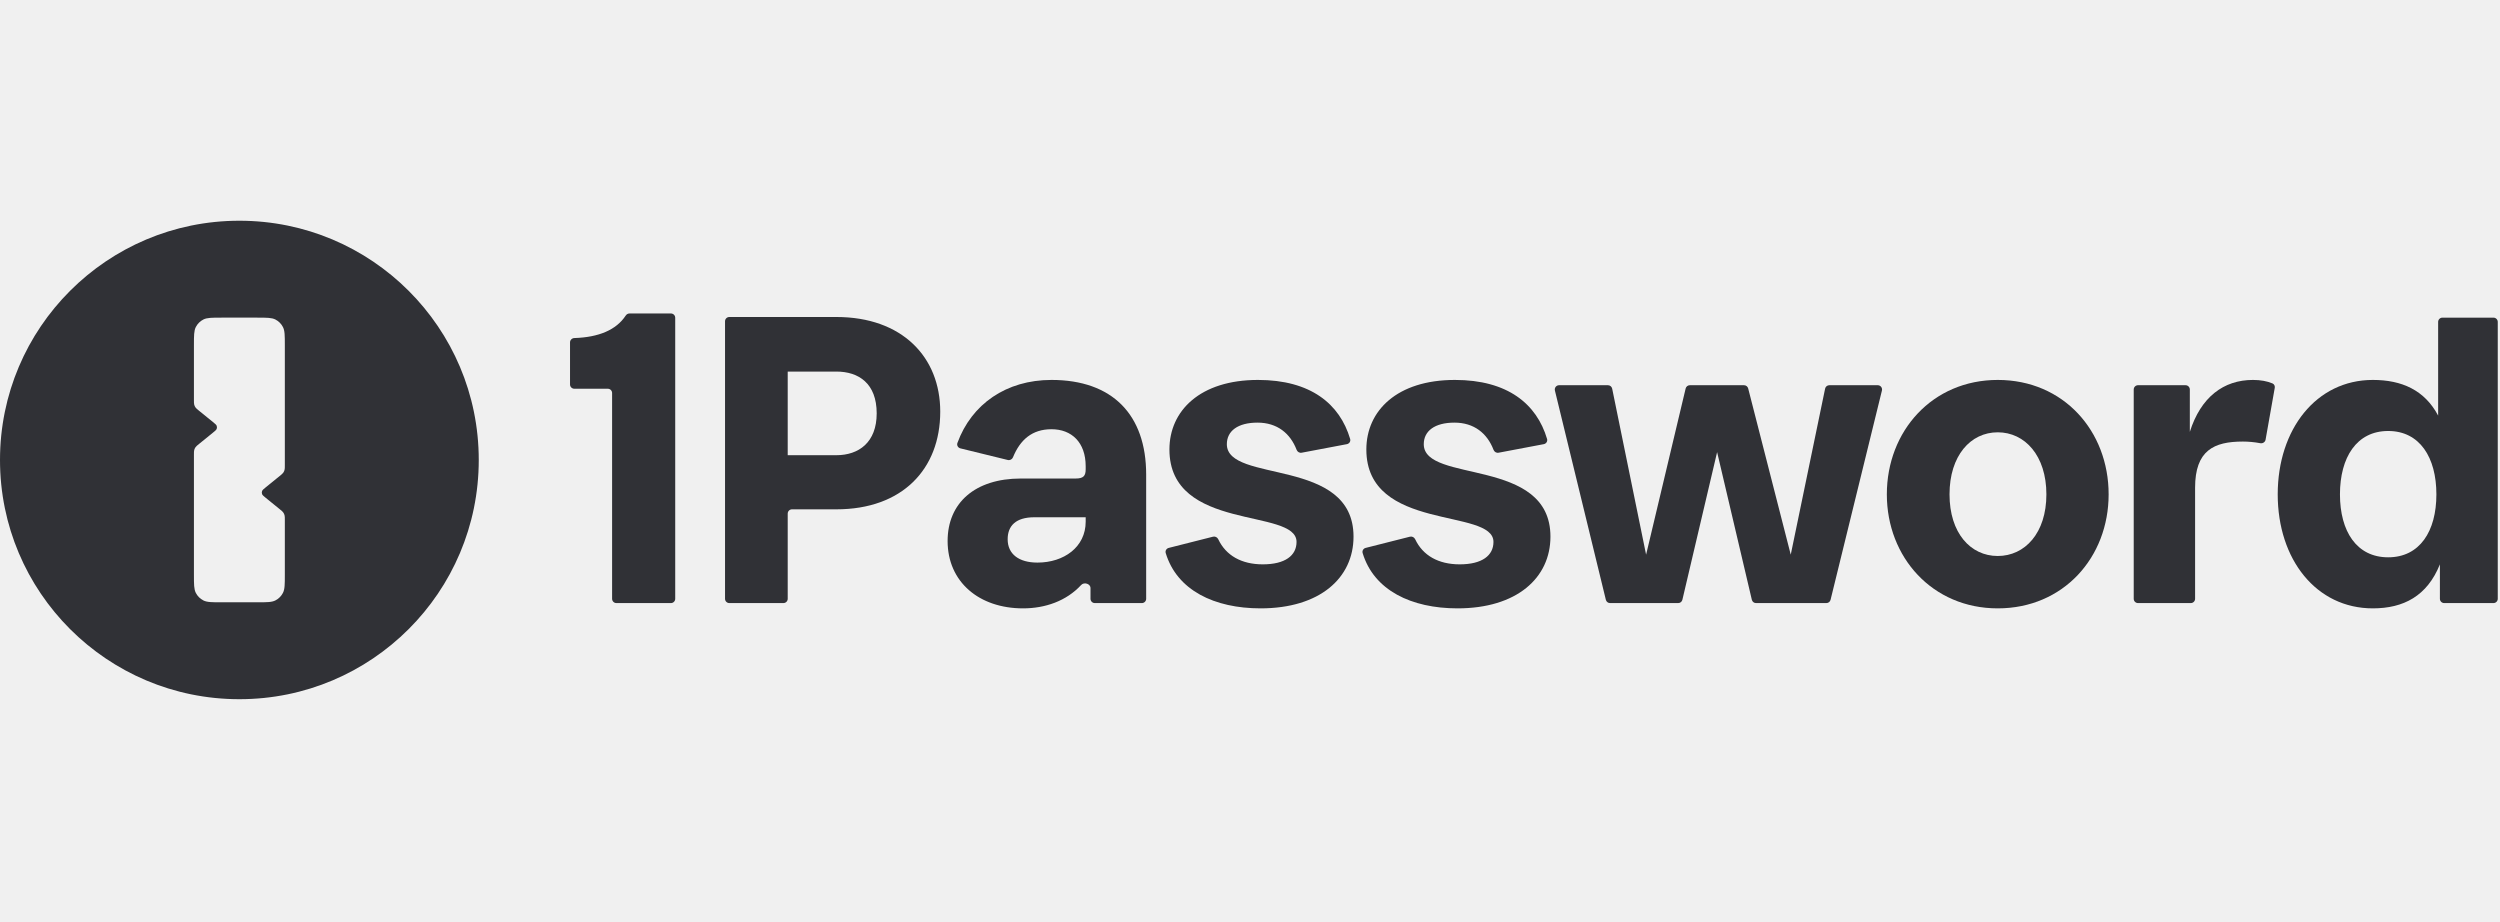
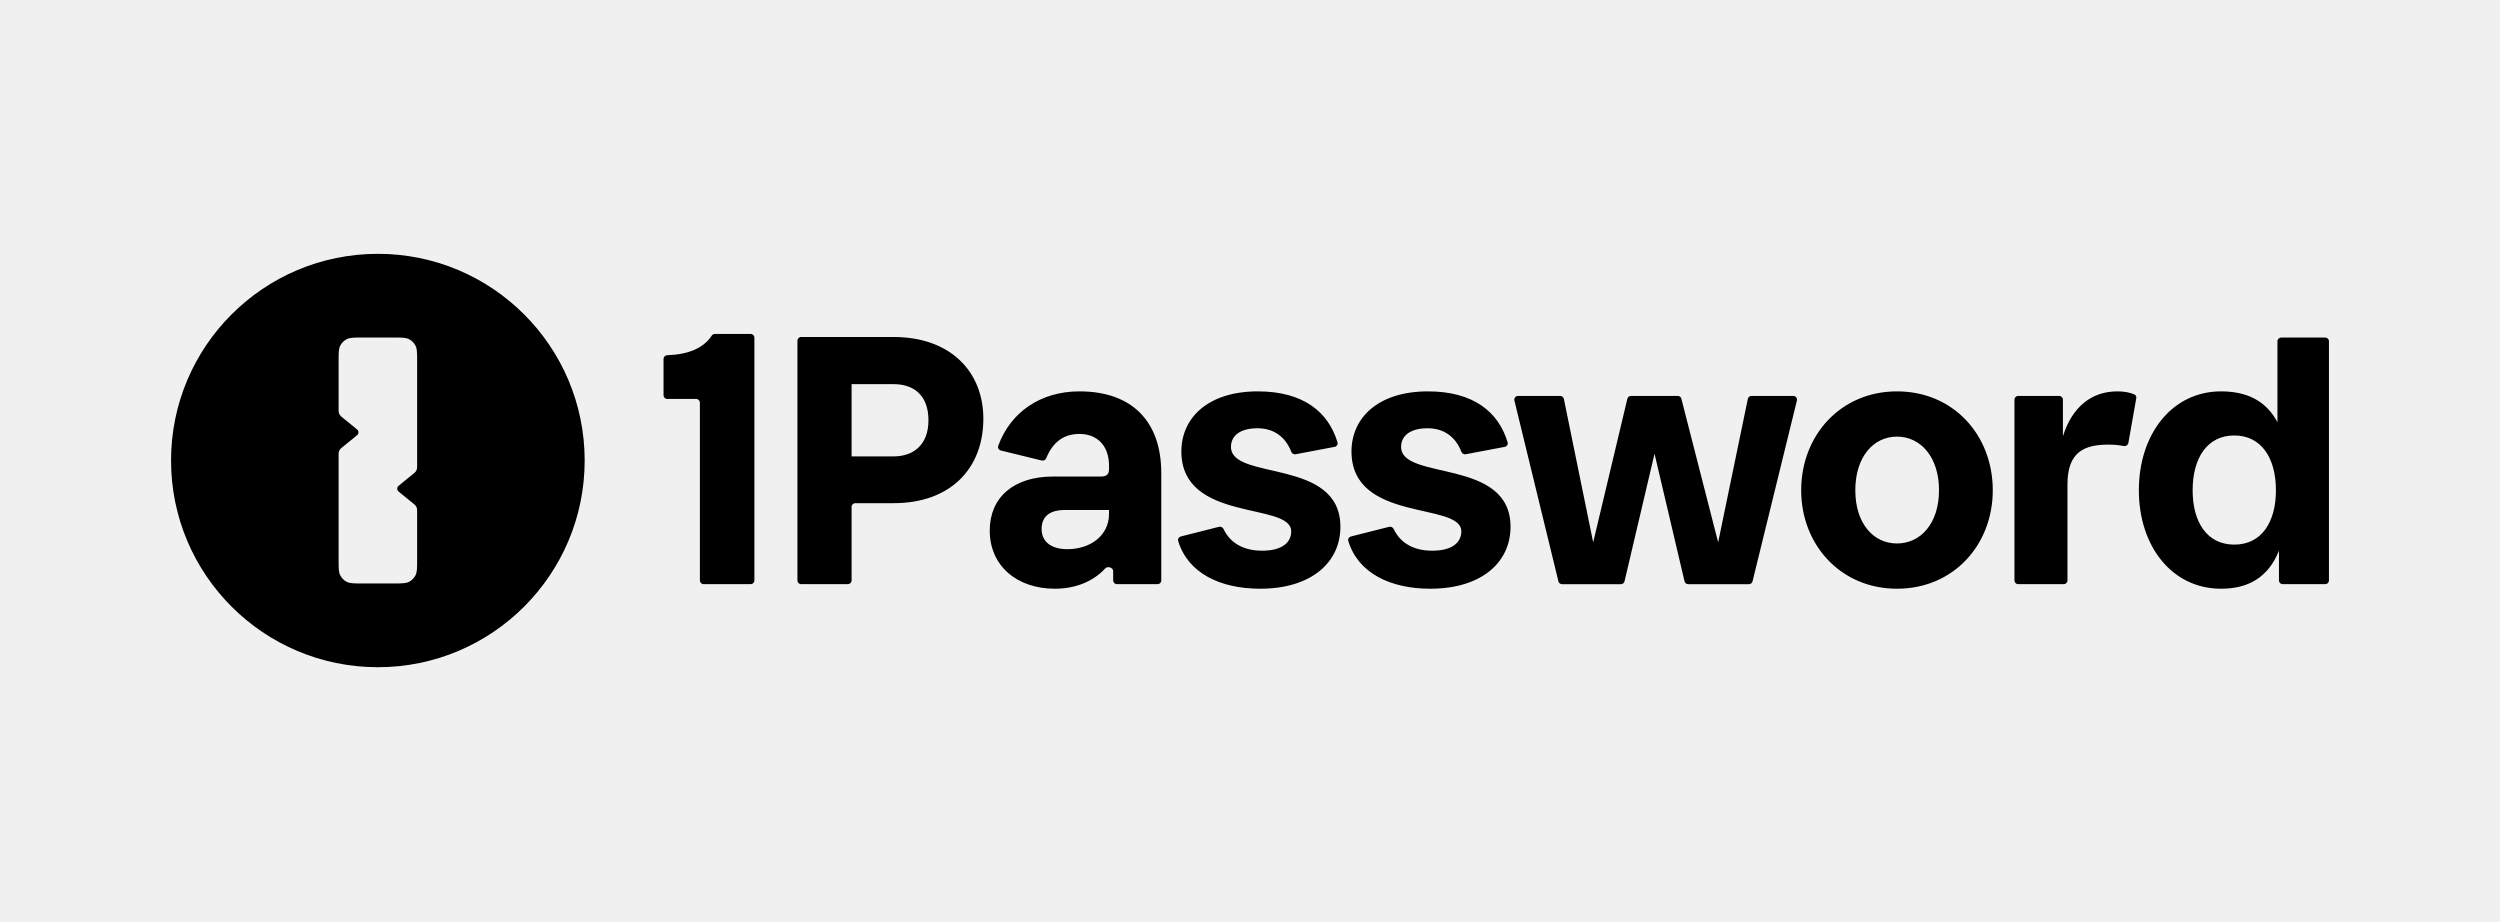
- <svg xmlns="http://www.w3.org/2000/svg" width="190" height="70" viewBox="0 0 907 174" fill="none">
-   <g clip-path="url(#clip0_317_39304)">
-     <path fill-rule="evenodd" clip-rule="evenodd" d="M173.694 86.796C173.694 38.861 134.811 0 86.847 0C38.883 0 0 38.861 0 86.796C0 134.734 38.883 173.592 86.847 173.592C134.811 173.592 173.694 134.734 173.694 86.796ZM71.04 38.576C70.357 39.915 70.357 41.668 70.357 45.175V65.047C70.357 65.923 70.357 66.361 70.468 66.766C70.566 67.125 70.727 67.463 70.944 67.765C71.188 68.106 71.528 68.382 72.209 68.935L77.238 73.018C78.058 73.684 78.468 74.017 78.617 74.417C78.747 74.769 78.747 75.155 78.617 75.507C78.468 75.907 78.058 76.24 77.238 76.906L72.209 80.989C71.528 81.541 71.188 81.818 70.944 82.159C70.727 82.461 70.566 82.799 70.468 83.158C70.357 83.563 70.357 84.001 70.357 84.877V128.417C70.357 131.923 70.357 133.676 71.04 135.015C71.64 136.194 72.599 137.151 73.777 137.752C75.117 138.434 76.872 138.434 80.38 138.434H93.314C96.822 138.434 98.576 138.434 99.916 137.752C101.095 137.151 102.053 136.194 102.654 135.015C103.337 133.676 103.337 131.923 103.337 128.417V108.544C103.337 107.668 103.337 107.23 103.226 106.826C103.128 106.467 102.967 106.128 102.75 105.826C102.505 105.485 102.165 105.209 101.485 104.657L96.455 100.573C95.636 99.908 95.226 99.575 95.077 99.174C94.946 98.823 94.946 98.436 95.077 98.085C95.226 97.684 95.635 97.351 96.455 96.686L101.485 92.602C102.165 92.05 102.505 91.774 102.75 91.433C102.967 91.13 103.128 90.792 103.226 90.433C103.337 90.028 103.337 89.591 103.337 88.715V45.175C103.337 41.668 103.337 39.915 102.654 38.576C102.053 37.398 101.095 36.44 99.916 35.84C98.576 35.158 96.822 35.158 93.314 35.158H80.38C76.872 35.158 75.117 35.158 73.777 35.84C72.599 36.44 71.64 37.398 71.04 38.576Z" fill="#303136" />
-     <path d="M243.412 138.719C244.273 138.719 244.97 138.022 244.97 137.162V35.206C244.97 34.346 244.273 33.649 243.412 33.649H228.378C227.821 33.649 227.311 33.951 227.005 34.416C223.558 39.654 217.149 42.293 208.364 42.568C207.504 42.594 206.805 43.289 206.805 44.149V59.398C206.805 60.258 207.502 60.955 208.363 60.955H220.513C221.373 60.955 222.071 61.652 222.071 62.512V137.162C222.071 138.022 222.768 138.719 223.629 138.719H243.412Z" fill="#303136" />
-     <path d="M303.433 54.727C311.543 54.727 318.063 59.039 318.063 69.897C318.063 80.436 311.543 85.067 303.433 85.067H285.781V54.727H303.433ZM303.433 104.707C327.286 104.707 341.121 90.176 341.121 69.258C341.121 49.458 327.286 34.927 303.433 34.927H264.599C263.738 34.927 263.041 35.624 263.041 36.484V137.162C263.041 138.022 263.738 138.719 264.599 138.719H284.223C285.084 138.719 285.781 138.022 285.781 137.162V106.264C285.781 105.404 286.479 104.707 287.339 104.707H303.433Z" fill="#303136" />
-     <path d="M376.392 124.029C369.713 124.029 365.579 120.995 365.579 115.566C365.579 110.775 368.441 107.582 375.279 107.582H393.885V109.178C393.885 118.44 385.934 124.029 376.392 124.029ZM395.634 137.162C395.634 138.022 396.332 138.719 397.192 138.719H414.272C415.133 138.719 415.83 138.022 415.83 137.162V92.093C415.83 70.376 403.585 57.761 381.481 57.761C365.069 57.761 352.504 66.526 347.352 80.616C347.043 81.462 347.557 82.374 348.432 82.589L365.641 86.807C366.418 86.997 367.208 86.566 367.511 85.825C370.124 79.433 374.476 75.645 381.481 75.645C388.796 75.645 393.885 80.436 393.885 89.059V90.176C393.885 92.572 393.09 93.53 390.227 93.53H370.349C353.811 93.53 343.792 102.312 343.792 116.204C343.792 131.055 355.242 140.636 371.145 140.636C379.146 140.636 386.834 138.006 392.252 132.15C393.317 130.999 395.634 131.701 395.634 133.269V137.162Z" fill="#303136" />
-     <path d="M458.141 124.667C450.413 124.667 444.768 121.46 441.986 115.566C441.648 114.851 440.864 114.435 440.096 114.629L424.012 118.701C423.185 118.91 422.675 119.748 422.921 120.565C426.993 134.089 440.614 140.636 457.345 140.636C478.814 140.636 491.058 129.618 491.058 114.608C491.058 85.546 445.101 95.446 445.101 81.075C445.101 76.284 449.076 73.25 456.232 73.25C463.354 73.25 468.123 77.143 470.409 83.111C470.692 83.852 471.452 84.316 472.231 84.169L488.648 81.061C489.526 80.895 490.087 80.024 489.834 79.168C486.068 66.453 475.485 57.761 456.391 57.761C435.4 57.761 424.268 68.939 424.268 82.991C424.268 113.011 470.385 104.069 470.385 116.524C470.385 121.474 466.251 124.667 458.141 124.667Z" fill="#303136" />
-     <path d="M529.583 124.667C521.855 124.667 516.211 121.46 513.428 115.566C513.09 114.851 512.306 114.435 511.539 114.629L495.454 118.701C494.627 118.91 494.118 119.748 494.364 120.565C498.436 134.089 512.056 140.636 528.788 140.636C550.256 140.636 562.501 129.618 562.501 114.608C562.501 85.546 516.543 95.446 516.543 81.075C516.543 76.284 520.519 73.25 527.675 73.25C534.797 73.25 539.566 77.143 541.851 83.111C542.135 83.852 542.894 84.316 543.674 84.169L560.09 81.061C560.968 80.895 561.53 80.024 561.276 79.168C557.511 66.453 546.927 57.761 527.834 57.761C506.843 57.761 495.711 68.939 495.711 82.991C495.711 113.011 541.828 104.069 541.828 116.524C541.828 121.474 537.693 124.667 529.583 124.667Z" fill="#303136" />
-     <path d="M582.604 137.53C582.774 138.228 583.399 138.719 584.118 138.719H608.852C609.575 138.719 610.203 138.222 610.369 137.519L622.968 83.949L635.566 137.519C635.731 138.222 636.36 138.719 637.083 138.719H662.615C663.332 138.719 663.957 138.23 664.128 137.533L682.764 61.605C683.005 60.624 682.262 59.677 681.251 59.677H663.674C662.935 59.677 662.298 60.196 662.148 60.919L649.683 121.154L634.24 60.848C634.064 60.159 633.442 59.677 632.731 59.677H613.067C612.345 59.677 611.718 60.173 611.551 60.874L597.206 121.154L584.897 60.923C584.749 60.198 584.111 59.677 583.371 59.677H565.634C564.625 59.677 563.882 60.622 564.12 61.602L582.604 137.53Z" fill="#303136" />
-     <path d="M724.779 140.636C748.632 140.636 765.012 122.113 765.012 99.278C765.012 76.284 748.632 57.761 724.779 57.761C701.084 57.761 684.546 76.284 684.546 99.278C684.546 122.113 701.084 140.636 724.779 140.636ZM724.779 121.634C714.919 121.634 707.286 113.33 707.286 99.278C707.286 85.226 714.919 76.763 724.779 76.763C734.638 76.763 742.43 85.226 742.43 99.278C742.43 113.33 734.638 121.634 724.779 121.634Z" fill="#303136" />
-     <path d="M796.378 96.883C796.378 83.31 803.216 80.117 813.712 80.117C815.723 80.117 817.934 80.316 820.029 80.716C820.917 80.885 821.797 80.318 821.954 79.428L825.283 60.624C825.4 59.963 825.084 59.294 824.467 59.031C822.554 58.216 820.188 57.761 817.369 57.761C806.714 57.761 798.445 63.989 794.47 76.603V61.234C794.47 60.374 793.772 59.677 792.912 59.677H775.673C774.812 59.677 774.115 60.374 774.115 61.234V137.162C774.115 138.022 774.812 138.719 775.673 138.719H794.82C795.68 138.719 796.378 138.022 796.378 137.162V96.883Z" fill="#303136" />
-     <path d="M866.429 122.113C854.979 122.113 848.937 112.691 848.937 99.278C848.937 85.865 854.979 76.284 866.429 76.284C877.879 76.284 883.922 85.865 883.922 99.278C883.922 112.691 877.879 122.113 866.429 122.113ZM885.194 137.162C885.194 138.022 885.892 138.719 886.752 138.719H904.627C905.488 138.719 906.185 138.022 906.185 137.162V36.716C906.185 35.856 905.488 35.159 904.627 35.159H886.116C885.255 35.159 884.558 35.856 884.558 36.716V70.695C879.628 61.434 871.359 57.761 860.863 57.761C840.349 57.761 826.355 75.645 826.355 99.278C826.355 122.911 840.349 140.636 860.863 140.636C871.995 140.636 880.582 136.164 885.194 124.667V137.162Z" fill="#303136" />
-   </g>
-   <defs>
-     <clipPath id="clip0_317_39304">
-       <rect width="907" height="174" fill="white" />
-     </clipPath>
-   </defs>
+ <svg xmlns="http://www.w3.org/2000/svg" fill="none" height="70" viewBox="0 0 190 70" width="190">
+   <path d="m28.718 19.291c8.68 0 15.717 7.033 15.717 15.708 0 8.676-7.037 15.709-15.717 15.709-8.68 0-15.718-7.033-15.718-15.709 0-8.675 7.037-15.708 15.718-15.708zm53.322 10.453c4.0 0 6.217 2.284 6.217 6.214v8.156c0 .156-.126.282-.282.282h-3.091c-.156 0-.282-.127-.282-.282v-.704c0-.284-.42-.41-.612-.202-.981 1.06-2.372 1.535-3.82 1.535-2.878-0-4.95-1.734-4.95-4.422 0-2.514 1.814-4.104 4.807-4.104h3.598c.518-0.0.662-.173.662-.607v-.202c0-1.561-.921-2.428-2.245-2.428-1.268 0-2.055.685-2.528 1.842-.055.134-.198.212-.339.178l-3.114-.763c-.158-.039-.251-.204-.195-.357.932-2.55 3.207-4.137 6.177-4.137zm13.557 0c3.456 0 5.371 1.574 6.052 3.875.046.155-.056.312-.214.342l-2.971.562c-.141.027-.279-.057-.33-.191-.414-1.08-1.277-1.784-2.565-1.784-1.295 0-2.015.549-2.015 1.416 0 2.601 8.317.809 8.317 6.069 0 2.716-2.216 4.71-6.101 4.71-3.028-0-5.493-1.184-6.23-3.632-.045-.148.049-.3.198-.338l2.91-.736c.139-.035.282.04.343.169.503 1.067 1.525 1.647 2.924 1.647 1.467-0 2.216-.578 2.216-1.474 0-2.254-8.347-.636-8.347-6.069 0-2.543 2.015-4.566 5.814-4.566zm12.929 0c3.456 0 5.372 1.574 6.053 3.875.046.155-.056.312-.215.342l-2.97.562c-.142.027-.279-.057-.331-.191-.413-1.08-1.276-1.784-2.565-1.784-1.295 0-2.015.549-2.015 1.416 0 2.601 8.318.809 8.318 6.069 0 2.716-2.217 4.71-6.102 4.71-3.028-0-5.492-1.185-6.229-3.632-.045-.148.047-.3.197-.338l2.91-.736c.139-.035.282.04.343.169.504 1.067 1.524 1.647 2.923 1.647 1.467 0 2.216-.578 2.217-1.474 0-2.254-8.347-.636-8.347-6.069 0-2.543 2.015-4.566 5.813-4.566zm35.644 0c4.317 0 7.281 3.353 7.281 7.515 0 4.132-2.965 7.484-7.281 7.484-4.288 0-7.281-3.352-7.281-7.484 0-4.162 2.993-7.515 7.281-7.515zm32.548-4.09c.156 0 .282.126.282.281v18.179c0 .156-.126.282-.282.282h-3.235c-.155 0-.282-.127-.282-.282v-2.261c-.835 2.081-2.389 2.89-4.403 2.89-3.713-0-6.245-3.208-6.245-7.484 0-4.277 2.532-7.515 6.245-7.515 1.899 0 3.396.665 4.288 2.341v-6.149c0-.155.126-.281.282-.281zm-119.665-.274c.156 0.0.281.126.281.281v18.452c0 .156-.126.282-.281.282h-3.581c-.156-0-.281-.127-.281-.282v-13.51c0-.156-.127-.282-.282-.282h-2.199c-.156-0-.281-.126-.281-.281v-2.76c0-.155.126-.281.281-.286 1.59-.05 2.75-.528 3.374-1.476.055-.084.148-.139.249-.139zm10.862.232c4.317 0 6.82 2.629 6.82 6.213 0 3.786-2.503 6.416-6.82 6.416h-2.913c-.155 0-.281.126-.281.281v5.593c-0.0.155-.127.281-.282.281h-3.552c-.156-0-.282-.126-.282-.281v-18.222c0-.155.127-.281.282-.281zm50.663 4.479c.134 0.0.249.095.276.226l2.228 10.9 2.596-10.909c.03-.127.143-.217.274-.217h3.559c.128 0 .241.087.273.212l2.795 10.914 2.256-10.901c.027-.131.143-.225.276-.225h3.181c.183 0 .317.172.273.35l-3.372 13.741c-.031.126-.144.215-.274.215h-4.62c-.131 0-.245-.091-.275-.218l-2.28-9.695-2.28 9.695c-.03.127-.144.218-.275.218h-4.476c-.13-0-.243-.09-.274-.216l-3.345-13.741c-.043-.177.092-.349.274-.349zm42.349-.347c.51 0.0.938.083 1.284.231.112.048.169.169.147.288l-.602 3.403c-.029.161-.188.263-.349.232-.379-.072-.779-.108-1.142-.108-1.9 0-3.138.579-3.138 3.035v7.289c0 .156-.126.282-.281.282h-3.466c-.156-0-.281-.127-.281-.282v-13.741c0-.155.125-.281.281-.281h3.12c.156 0 .282.126.282.281v2.781c.72-2.283 2.217-3.41 4.145-3.41zm-133.38-4.091c-.635 0-.952.001-1.194.124-.213.109-.387.282-.496.495-.123.242-.123.56-.123 1.194v3.597c0 .158-0.0.237.019.31.018.065.047.126.086.181.044.062.106.112.23.212l.91.739c.148.12.222.181.249.253.024.064.024.134 0 .197-.027.072-.101.133-.249.253l-.91.739c-.123.1-.185.15-.23.212-.039.055-.068.116-.086.181-.02.073-.019.153-.019.311v7.88c0 .634-0.0.951.123 1.193.109.213.283.387.496.496.242.123.56.123 1.194.123h2.341c.635 0 .953 0 1.195-.123.213-.109.386-.283.495-.496.123-.242.124-.559.124-1.193v-3.597c0-.159-0-.238-.021-.311-.018-.065-.047-.126-.086-.181-.044-.062-.106-.112-.23-.212l-.91-.739c-.148-.12-.222-.18-.249-.253-.024-.064-.024-.134 0-.197.027-.072.101-.133.249-.253l.91-.739c.123-.1.185-.149.23-.211.039-.055.068-.117.086-.182.02-.073.021-.152.021-.31v-7.88c0-.634-0-.952-.124-1.194-.109-.213-.282-.386-.495-.495-.242-.123-.56-.124-1.195-.124zm53.371 13.108c-1.238 0-1.756.577-1.756 1.444 0 .983.748 1.532 1.957 1.532 1.727-0 3.166-1.012 3.166-2.688v-.288zm88.888-5.665c-2.073 0-3.166 1.734-3.166 4.162 0 2.427 1.094 4.132 3.166 4.132 2.071-0 3.165-1.705 3.165-4.132 0-2.427-1.093-4.162-3.165-4.162zm-25.636.087c-1.785 0-3.166 1.532-3.166 4.075 0 2.543 1.382 4.046 3.166 4.046 1.784-0 3.194-1.503 3.194-4.046 0-2.543-1.41-4.075-3.194-4.075zm-79.449 1.503h3.194c1.468 0 2.647-.838 2.647-2.745 0-1.965-1.18-2.746-2.647-2.746h-3.194z" fill="#000" />
</svg>
